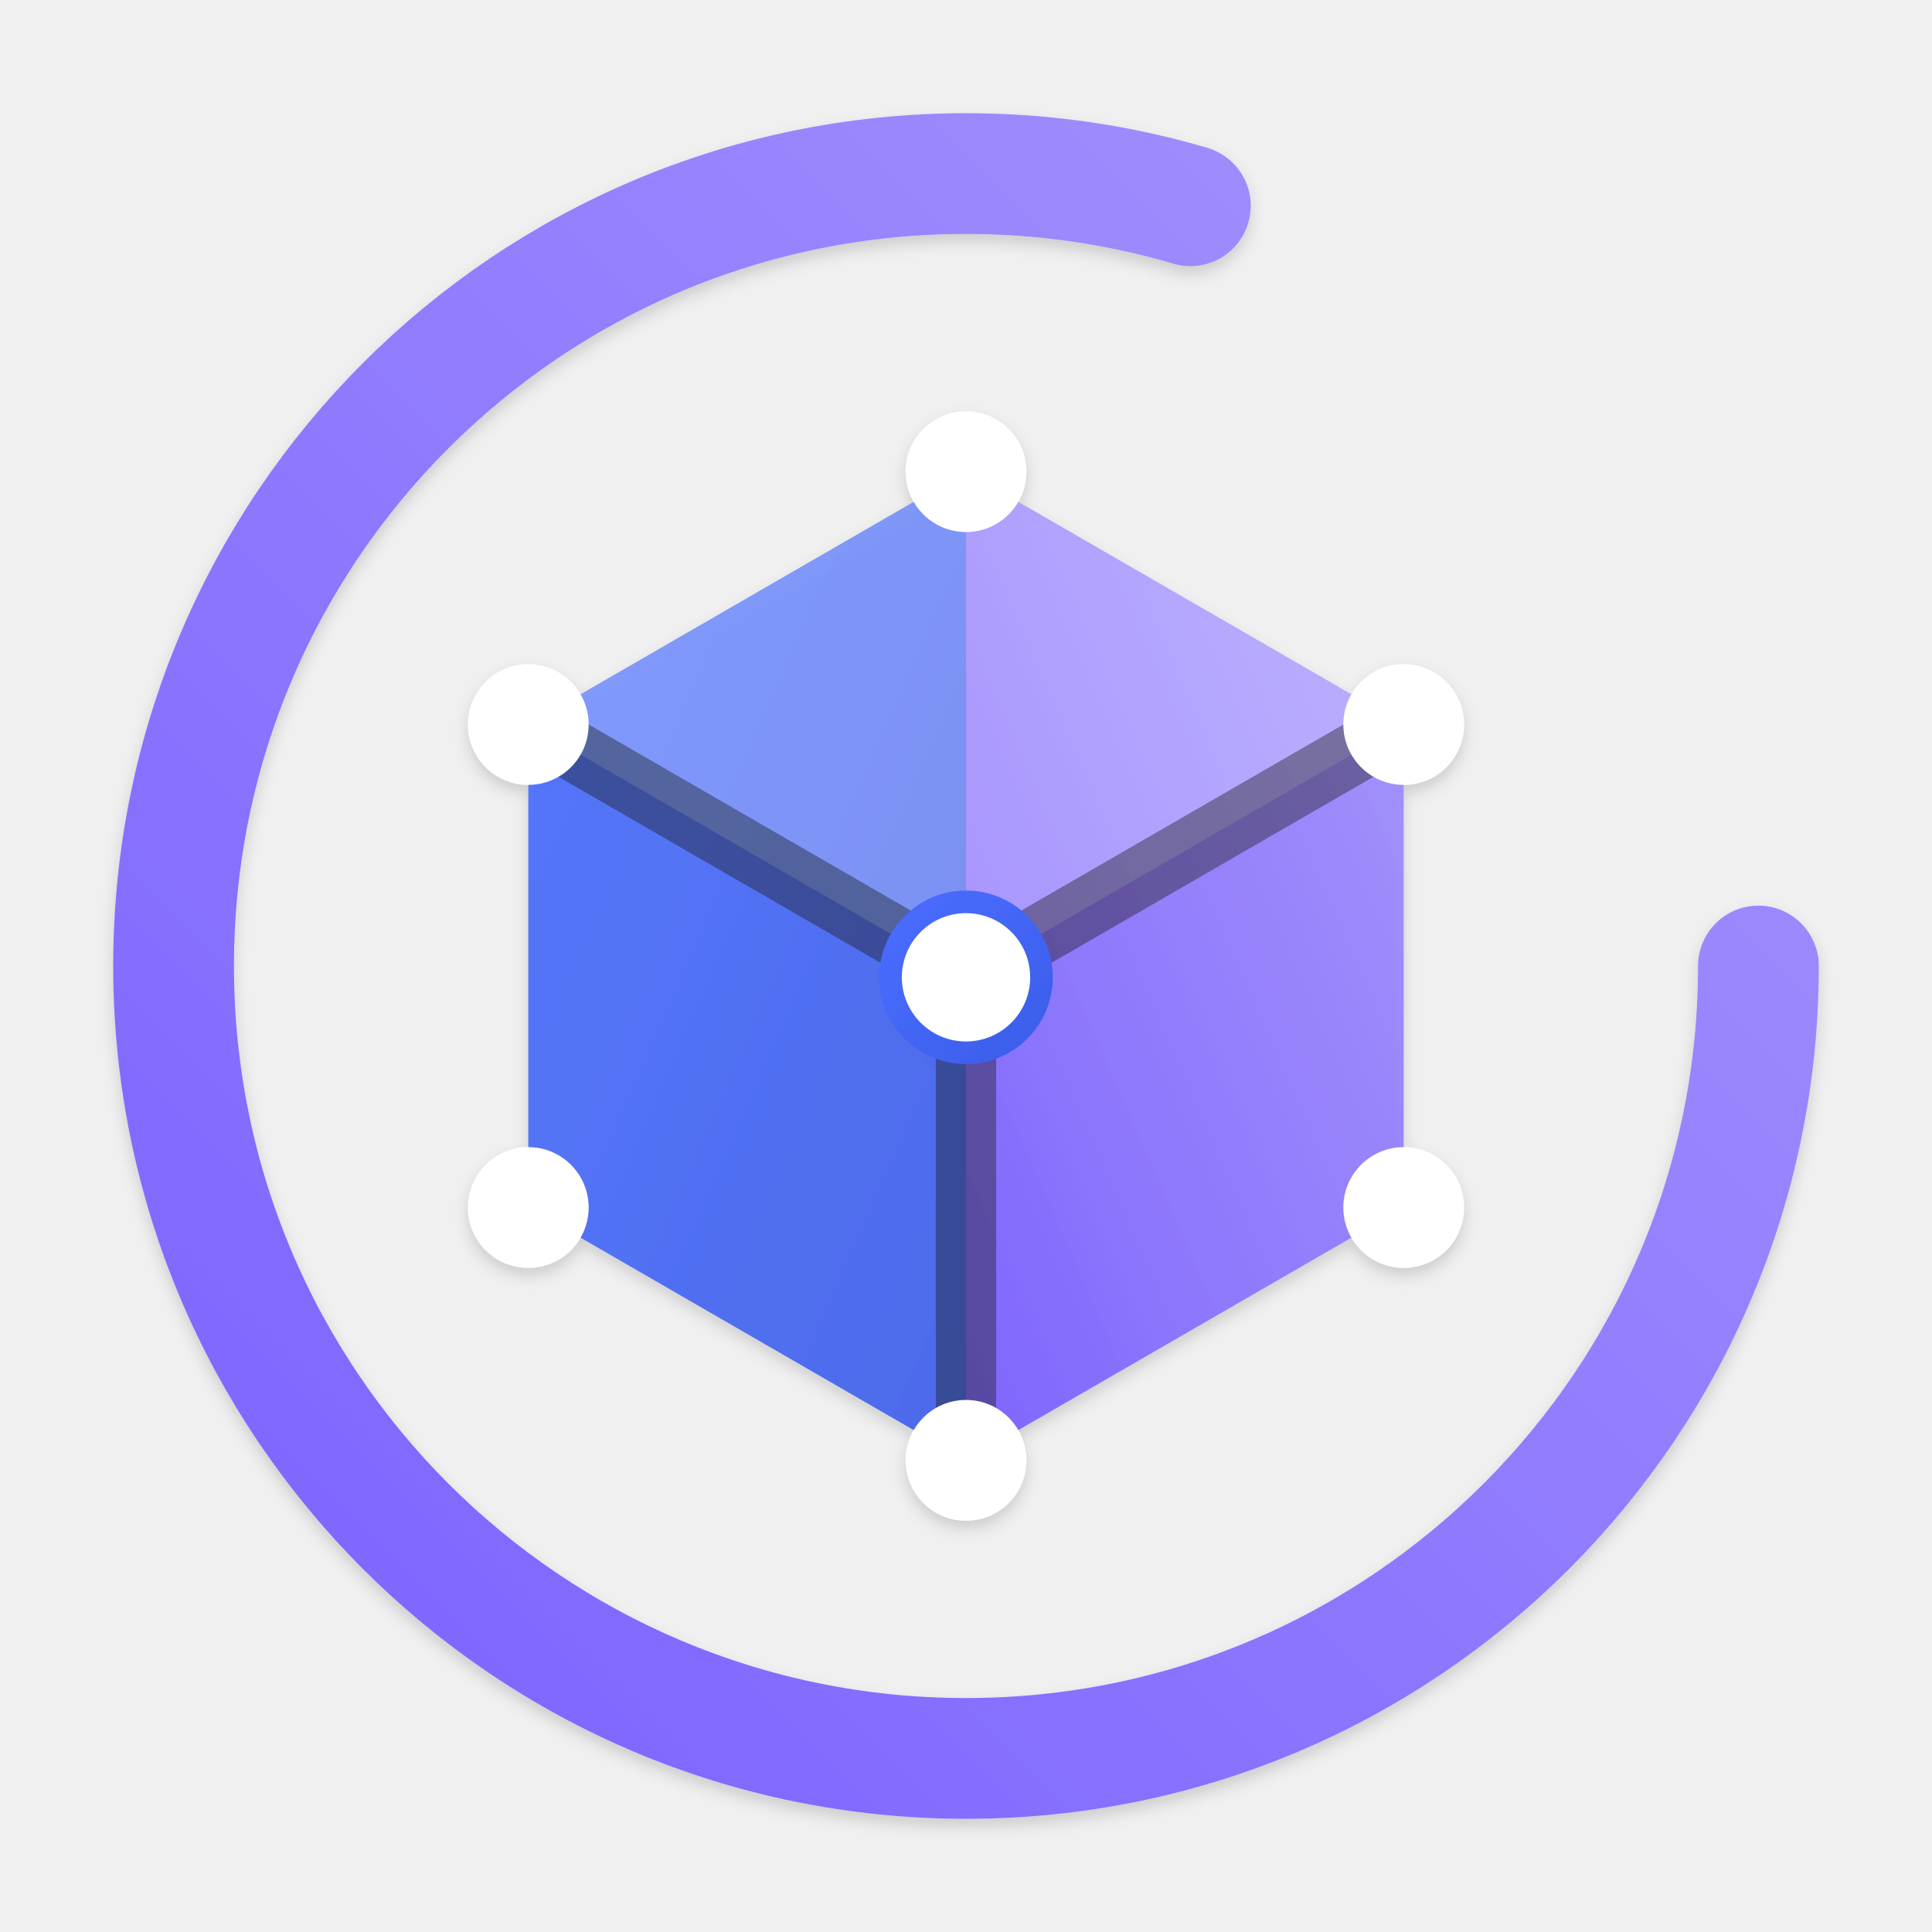
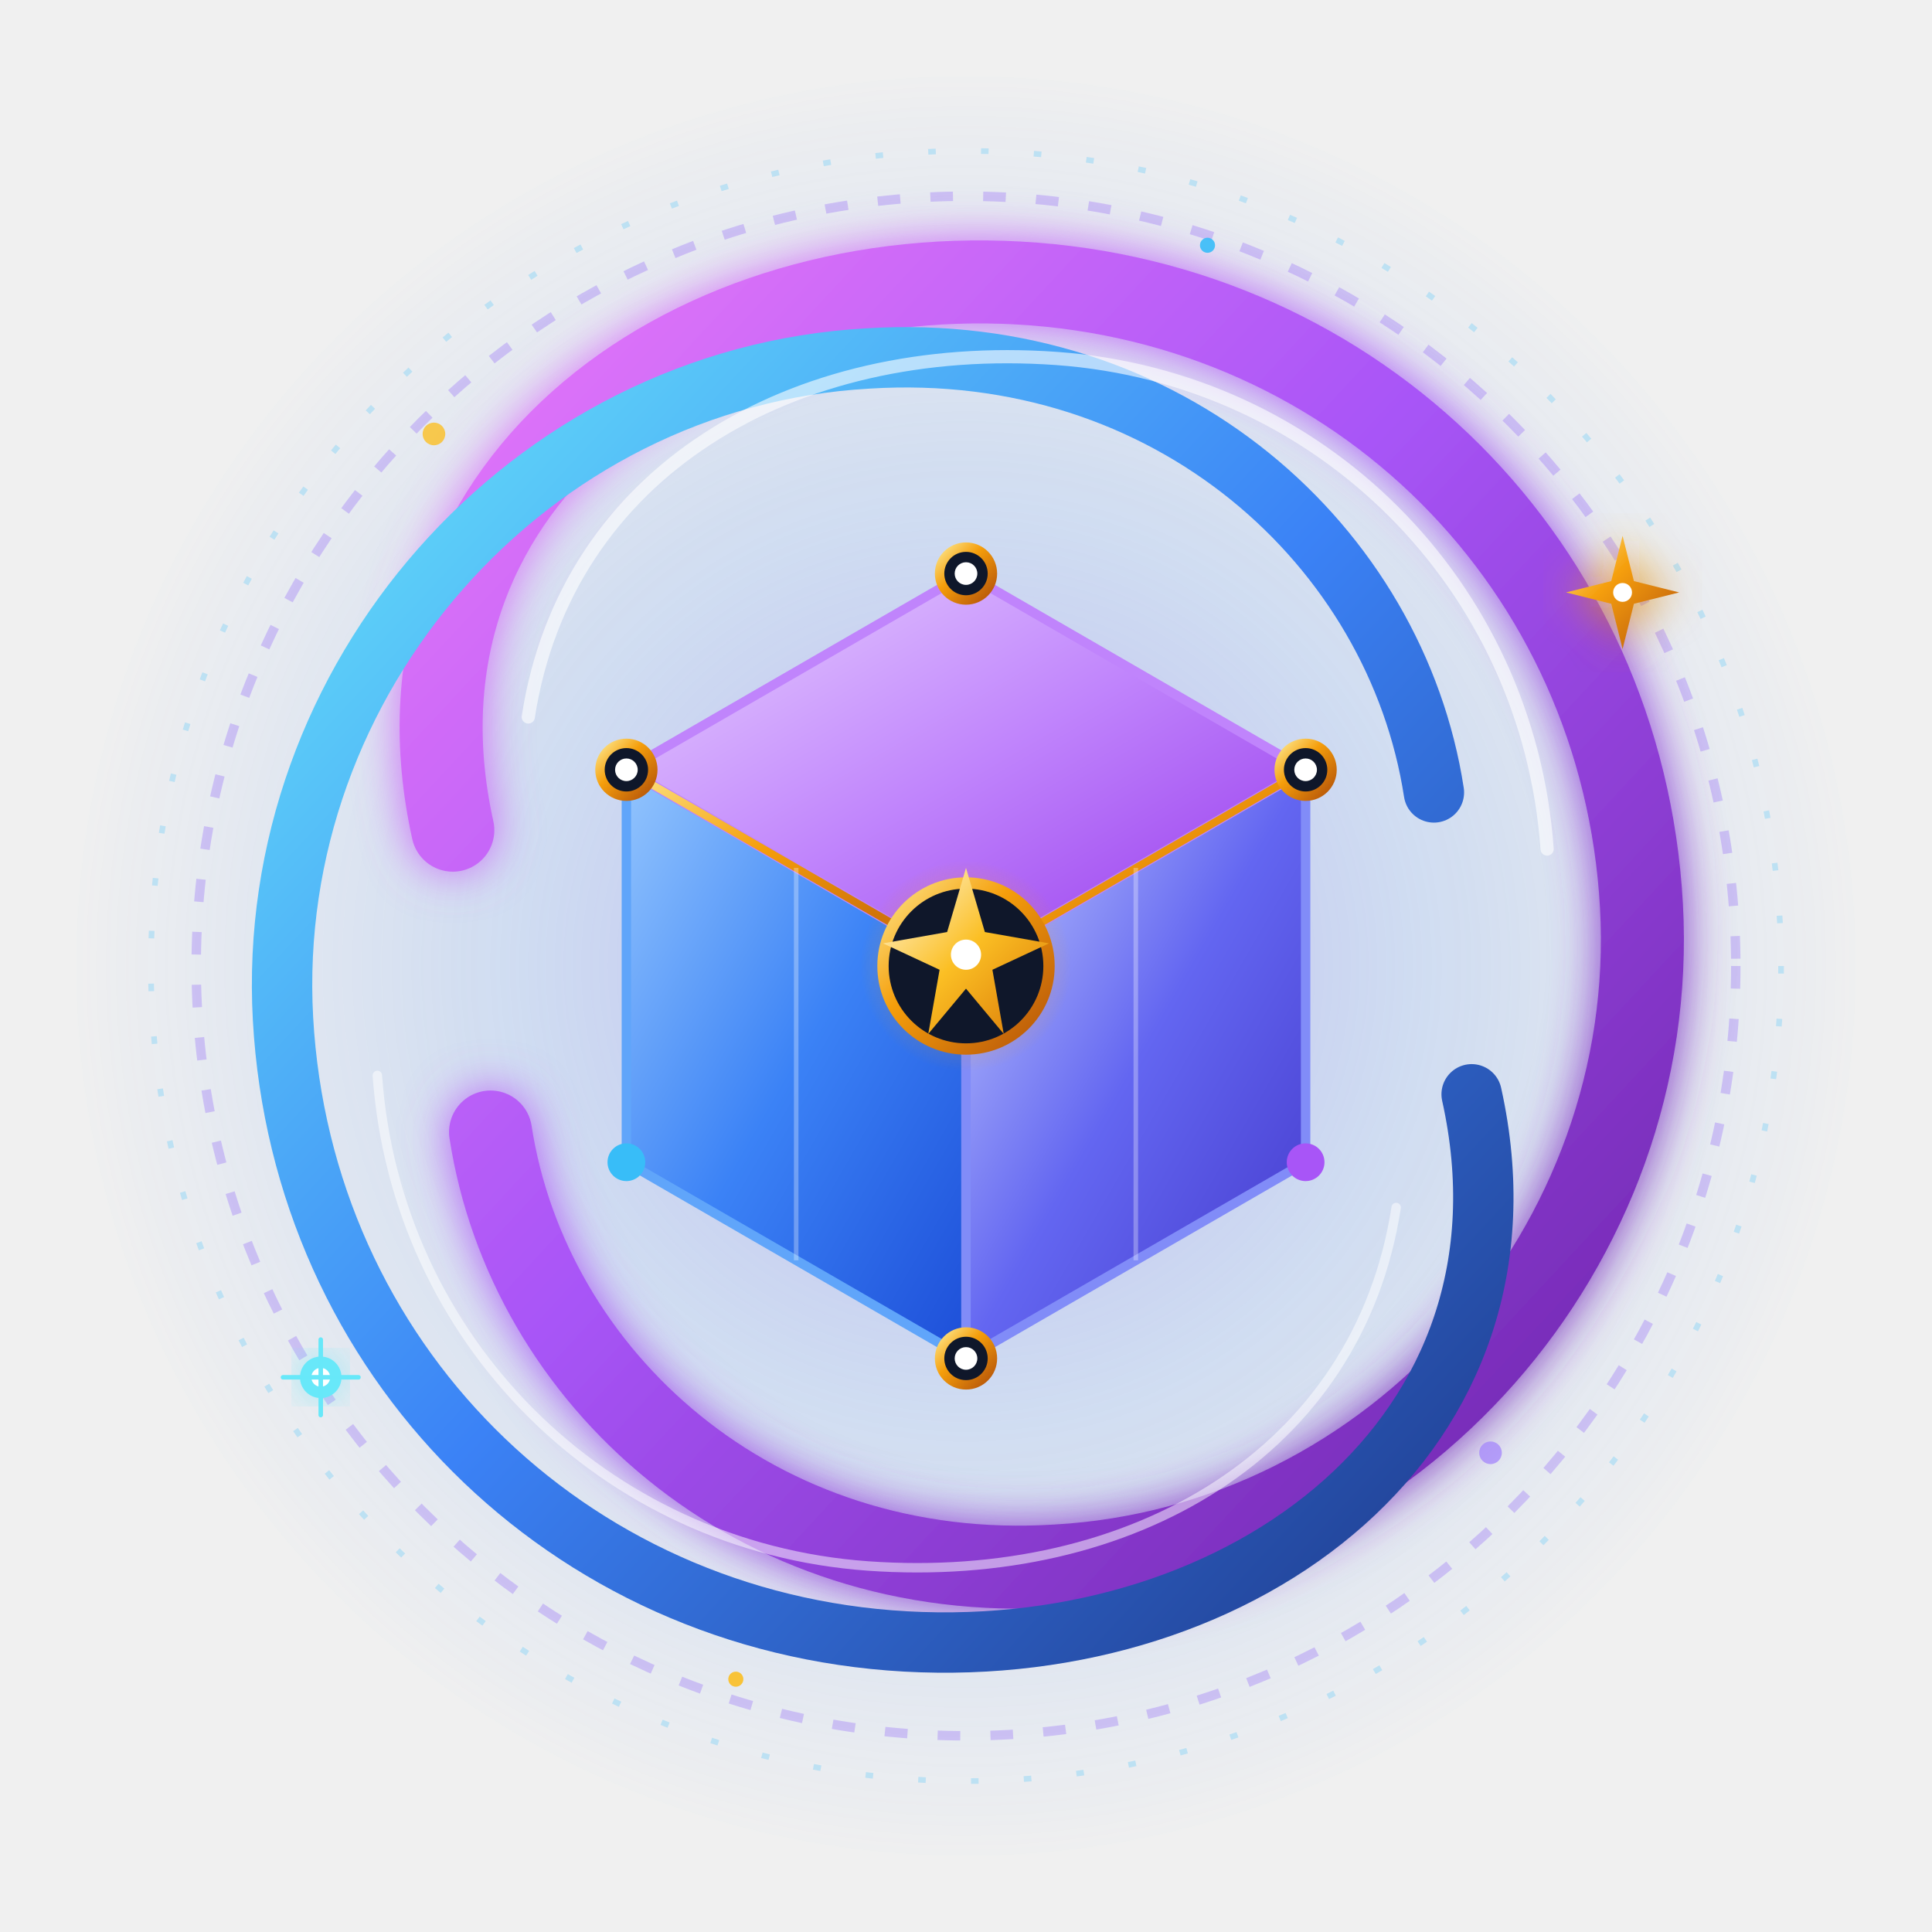
- <svg xmlns="http://www.w3.org/2000/svg" viewBox="0 0 512 512" width="100%" height="100%">
+ <svg xmlns="http://www.w3.org/2000/svg" width="512" height="512" viewBox="0 0 512 512" fill="none" shape-rendering="geometricPrecision">
  <defs>
-     <linearGradient id="omniCraftGrad" x1="0%" y1="100%" x2="100%" y2="0%">
-       <stop offset="0%" stop-color="#7B61FF" />
-       <stop offset="100%" stop-color="#A594FD" />
+     <radialGradient id="ambGlow" cx="50%" cy="50%" r="50%">
+       <stop offset="0%" stop-color="#8B5CF6" stop-opacity="0.38" />
+       <stop offset="50%" stop-color="#3B82F6" stop-opacity="0.18" />
+       <stop offset="100%" stop-color="#3B82F6" stop-opacity="0" />
+     </radialGradient>
+     <linearGradient id="brassOuter" x1="0%" y1="0%" x2="100%" y2="100%">
+       <stop offset="0%" stop-color="#FDE68A" />
+       <stop offset="40%" stop-color="#F59E0B" />
+       <stop offset="100%" stop-color="#B45309" />
    </linearGradient>
-     <linearGradient id="accentGrad" x1="0%" y1="0%" x2="100%" y2="100%">
-       <stop offset="0%" stop-color="#4A6CFF" />
-       <stop offset="100%" stop-color="#3B5EEA" />
+     <linearGradient id="violetRibbon" x1="0%" y1="0%" x2="100%" y2="100%">
+       <stop offset="0%" stop-color="#E879F9" />
+       <stop offset="45%" stop-color="#A855F7" />
+       <stop offset="100%" stop-color="#6B21A8" />
    </linearGradient>
-     <filter id="subtleGlow" x="-20%" y="-20%" width="140%" height="140%">
-       <feDropShadow dx="0" dy="4" stdDeviation="6" flood-color="#4A6CFF" flood-opacity="0.30" />
-       <feDropShadow dx="0" dy="2" stdDeviation="2" flood-color="#000" flood-opacity="0.15" />
+     <linearGradient id="blueRibbon" x1="0%" y1="0%" x2="100%" y2="100%">
+       <stop offset="0%" stop-color="#67E8F9" />
+       <stop offset="50%" stop-color="#3B82F6" />
+       <stop offset="100%" stop-color="#1E3A8A" />
+     </linearGradient>
+     <linearGradient id="cubeTopVibrant" x1="0%" y1="0%" x2="100%" y2="100%">
+       <stop offset="0%" stop-color="#E9D5FF" />
+       <stop offset="50%" stop-color="#C084FC" />
+       <stop offset="100%" stop-color="#9333EA" />
+     </linearGradient>
+     <linearGradient id="cubeLeftVibrant" x1="0%" y1="0%" x2="100%" y2="100%">
+       <stop offset="0%" stop-color="#93C5FD" />
+       <stop offset="50%" stop-color="#3B82F6" />
+       <stop offset="100%" stop-color="#1D4ED8" />
+     </linearGradient>
+     <linearGradient id="cubeRightVibrant" x1="0%" y1="0%" x2="100%" y2="100%">
+       <stop offset="0%" stop-color="#C7D2FE" />
+       <stop offset="50%" stop-color="#6366F1" />
+       <stop offset="100%" stop-color="#4338CA" />
+     </linearGradient>
+     <linearGradient id="goldHeart" x1="0%" y1="0%" x2="100%" y2="100%">
+       <stop offset="0%" stop-color="#FFFBEB" />
+       <stop offset="50%" stop-color="#FBBF24" />
+       <stop offset="100%" stop-color="#D97706" />
+     </linearGradient>
+     <radialGradient id="sparkGlow" cx="50%" cy="50%" r="50%">
+       <stop offset="0%" stop-color="#F59E0B" stop-opacity="0.6" />
+       <stop offset="100%" stop-color="#F59E0B" stop-opacity="0" />
+     </radialGradient>
+     <filter id="optGlow" x="-20%" y="-20%" width="140%" height="140%">
+       <feGaussianBlur stdDeviation="6" result="blur" />
+       <feComposite in="SourceGraphic" in2="blur" operator="over" />
    </filter>
  </defs>
-   <circle cx="256" cy="256" r="210" fill="none" stroke="url(#omniCraftGrad)" stroke-width="32" stroke-linecap="round" stroke-dasharray="1050 270" filter="url(#subtleGlow)" />
-   <g filter="url(#subtleGlow)">
-     <path d="M256 125 L140 192 L140 320 L256 387 Z" fill="url(#accentGrad)" opacity="0.9" />
-     <path d="M256 125 L372 192 L372 320 L256 387 Z" fill="url(#omniCraftGrad)" opacity="0.95" />
-     <path d="M256 125 L372 192 L256 259 L140 192 Z" fill="#FFFFFF" opacity="0.25" />
-     <path d="M140 192 L256 259 L372 192" fill="none" stroke="#1A1A1A" stroke-width="16" stroke-linejoin="round" opacity="0.4" />
-     <path d="M256 259 L256 387" fill="none" stroke="#1A1A1A" stroke-width="16" stroke-linecap="round" opacity="0.4" />
-     <circle cx="256" cy="125" r="16" fill="#FFFFFF" />
-     <circle cx="372" cy="192" r="16" fill="#FFFFFF" />
-     <circle cx="372" cy="320" r="16" fill="#FFFFFF" />
-     <circle cx="256" cy="387" r="16" fill="#FFFFFF" />
-     <circle cx="140" cy="320" r="16" fill="#FFFFFF" />
-     <circle cx="140" cy="192" r="16" fill="#FFFFFF" />
-     <circle cx="256" cy="259" r="20" fill="#FFFFFF" stroke="url(#accentGrad)" stroke-width="6" />
-   </g>
+   <circle cx="256" cy="256" r="236" fill="url(#ambGlow)" />
+   <circle cx="256" cy="256" r="204" stroke="#8B5CF6" stroke-width="2.5" stroke-opacity="0.3" stroke-dasharray="6 8" />
+   <circle cx="256" cy="256" r="216" stroke="#38BDF8" stroke-width="1.5" stroke-opacity="0.25" stroke-dasharray="2 12" />
+   <path d="M120 220 C100 130 180 70 270 75 C360 80 430 150 435 240 C440 330 370 410 280 415 C200 420 140 365 130 300" stroke="url(#violetRibbon)" stroke-width="22" stroke-linecap="round" filter="url(#optGlow)" />
+   <path d="M390 290 C410 380 330 440 240 435 C150 430 80 360 75 270 C70 180 140 100 230 95 C310 90 370 145 380 210" stroke="url(#blueRibbon)" stroke-width="16" stroke-linecap="round" />
+   <path d="M140 190 C150 125 210 90 280 95 C350 100 405 155 410 225" stroke="#FFFFFF" stroke-width="3.5" stroke-linecap="round" stroke-opacity="0.6" />
+   <path d="M370 320 C360 385 300 420 230 415 C160 410 105 355 100 285" stroke="#FFFFFF" stroke-width="2.5" stroke-linecap="round" stroke-opacity="0.5" />
+   <polygon points="256,256 166,204 166,308 256,360" fill="url(#cubeLeftVibrant)" stroke="#60A5FA" stroke-width="2.5" stroke-linejoin="round" />
+   <polygon points="256,256 346,204 346,308 256,360" fill="url(#cubeRightVibrant)" stroke="#818CF8" stroke-width="2.5" stroke-linejoin="round" />
+   <polygon points="256,256 166,204 256,152 346,204" fill="url(#cubeTopVibrant)" stroke="#C084FC" stroke-width="2.5" stroke-linejoin="round" />
+   <line x1="256" y1="152" x2="256" y2="256" stroke="url(#brassOuter)" stroke-width="2.5" stroke-linecap="round" />
+   <line x1="166" y1="204" x2="256" y2="256" stroke="url(#brassOuter)" stroke-width="2" stroke-linecap="round" />
+   <line x1="346" y1="204" x2="256" y2="256" stroke="url(#brassOuter)" stroke-width="2" stroke-linecap="round" />
+   <line x1="211" y1="230" x2="211" y2="334" stroke="#FFFFFF" stroke-width="1.2" stroke-opacity="0.3" />
+   <line x1="301" y1="230" x2="301" y2="334" stroke="#FFFFFF" stroke-width="1.2" stroke-opacity="0.3" />
+   <circle cx="166" cy="204" r="7" fill="#0F172A" stroke="url(#brassOuter)" stroke-width="2.5" />
+   <circle cx="166" cy="204" r="3" fill="#FFFFFF" />
+   <circle cx="346" cy="204" r="7" fill="#0F172A" stroke="url(#brassOuter)" stroke-width="2.5" />
+   <circle cx="346" cy="204" r="3" fill="#FFFFFF" />
+   <circle cx="256" cy="152" r="7" fill="#0F172A" stroke="url(#brassOuter)" stroke-width="2.5" />
+   <circle cx="256" cy="152" r="3" fill="#FFFFFF" />
+   <circle cx="256" cy="360" r="7" fill="#0F172A" stroke="url(#brassOuter)" stroke-width="2.5" />
+   <circle cx="256" cy="360" r="3" fill="#FFFFFF" />
+   <circle cx="166" cy="308" r="5" fill="#38BDF8" />
+   <circle cx="346" cy="308" r="5" fill="#A855F7" />
+   <circle cx="256" cy="256" r="28" fill="url(#sparkGlow)" />
+   <circle cx="256" cy="256" r="22" fill="#0F172A" stroke="url(#brassOuter)" stroke-width="3" />
+   <path d="M256 230 L261 247 L278 250 L263 257 L266 274 L256 262 L246 274 L249 257 L234 250 L251 247 Z" fill="url(#goldHeart)" />
+   <circle cx="256" cy="253" r="4" fill="#FFFFFF" />
+   <path d="M430 142 L433 154 L445 157 L433 160 L430 172 L427 160 L415 157 L427 154 Z" fill="url(#brassOuter)" filter="url(#optGlow)" />
+   <circle cx="430" cy="157" r="2.5" fill="#FFFFFF" />
+   <circle cx="85" cy="365" r="5.5" fill="#67E8F9" filter="url(#optGlow)" />
+   <circle cx="85" cy="365" r="2.5" fill="#FFFFFF" />
+   <path d="M85 355 V375 M75 365 H95" stroke="#67E8F9" stroke-width="1.2" stroke-linecap="round" />
+   <circle cx="115" cy="115" r="3" fill="#FBBF24" opacity="0.8" />
+   <circle cx="395" cy="385" r="3" fill="#A78BFA" opacity="0.8" />
+   <circle cx="320" cy="65" r="2" fill="#38BDF8" opacity="0.9" />
+   <circle cx="195" cy="445" r="2" fill="#FBBF24" opacity="0.9" />
</svg>
